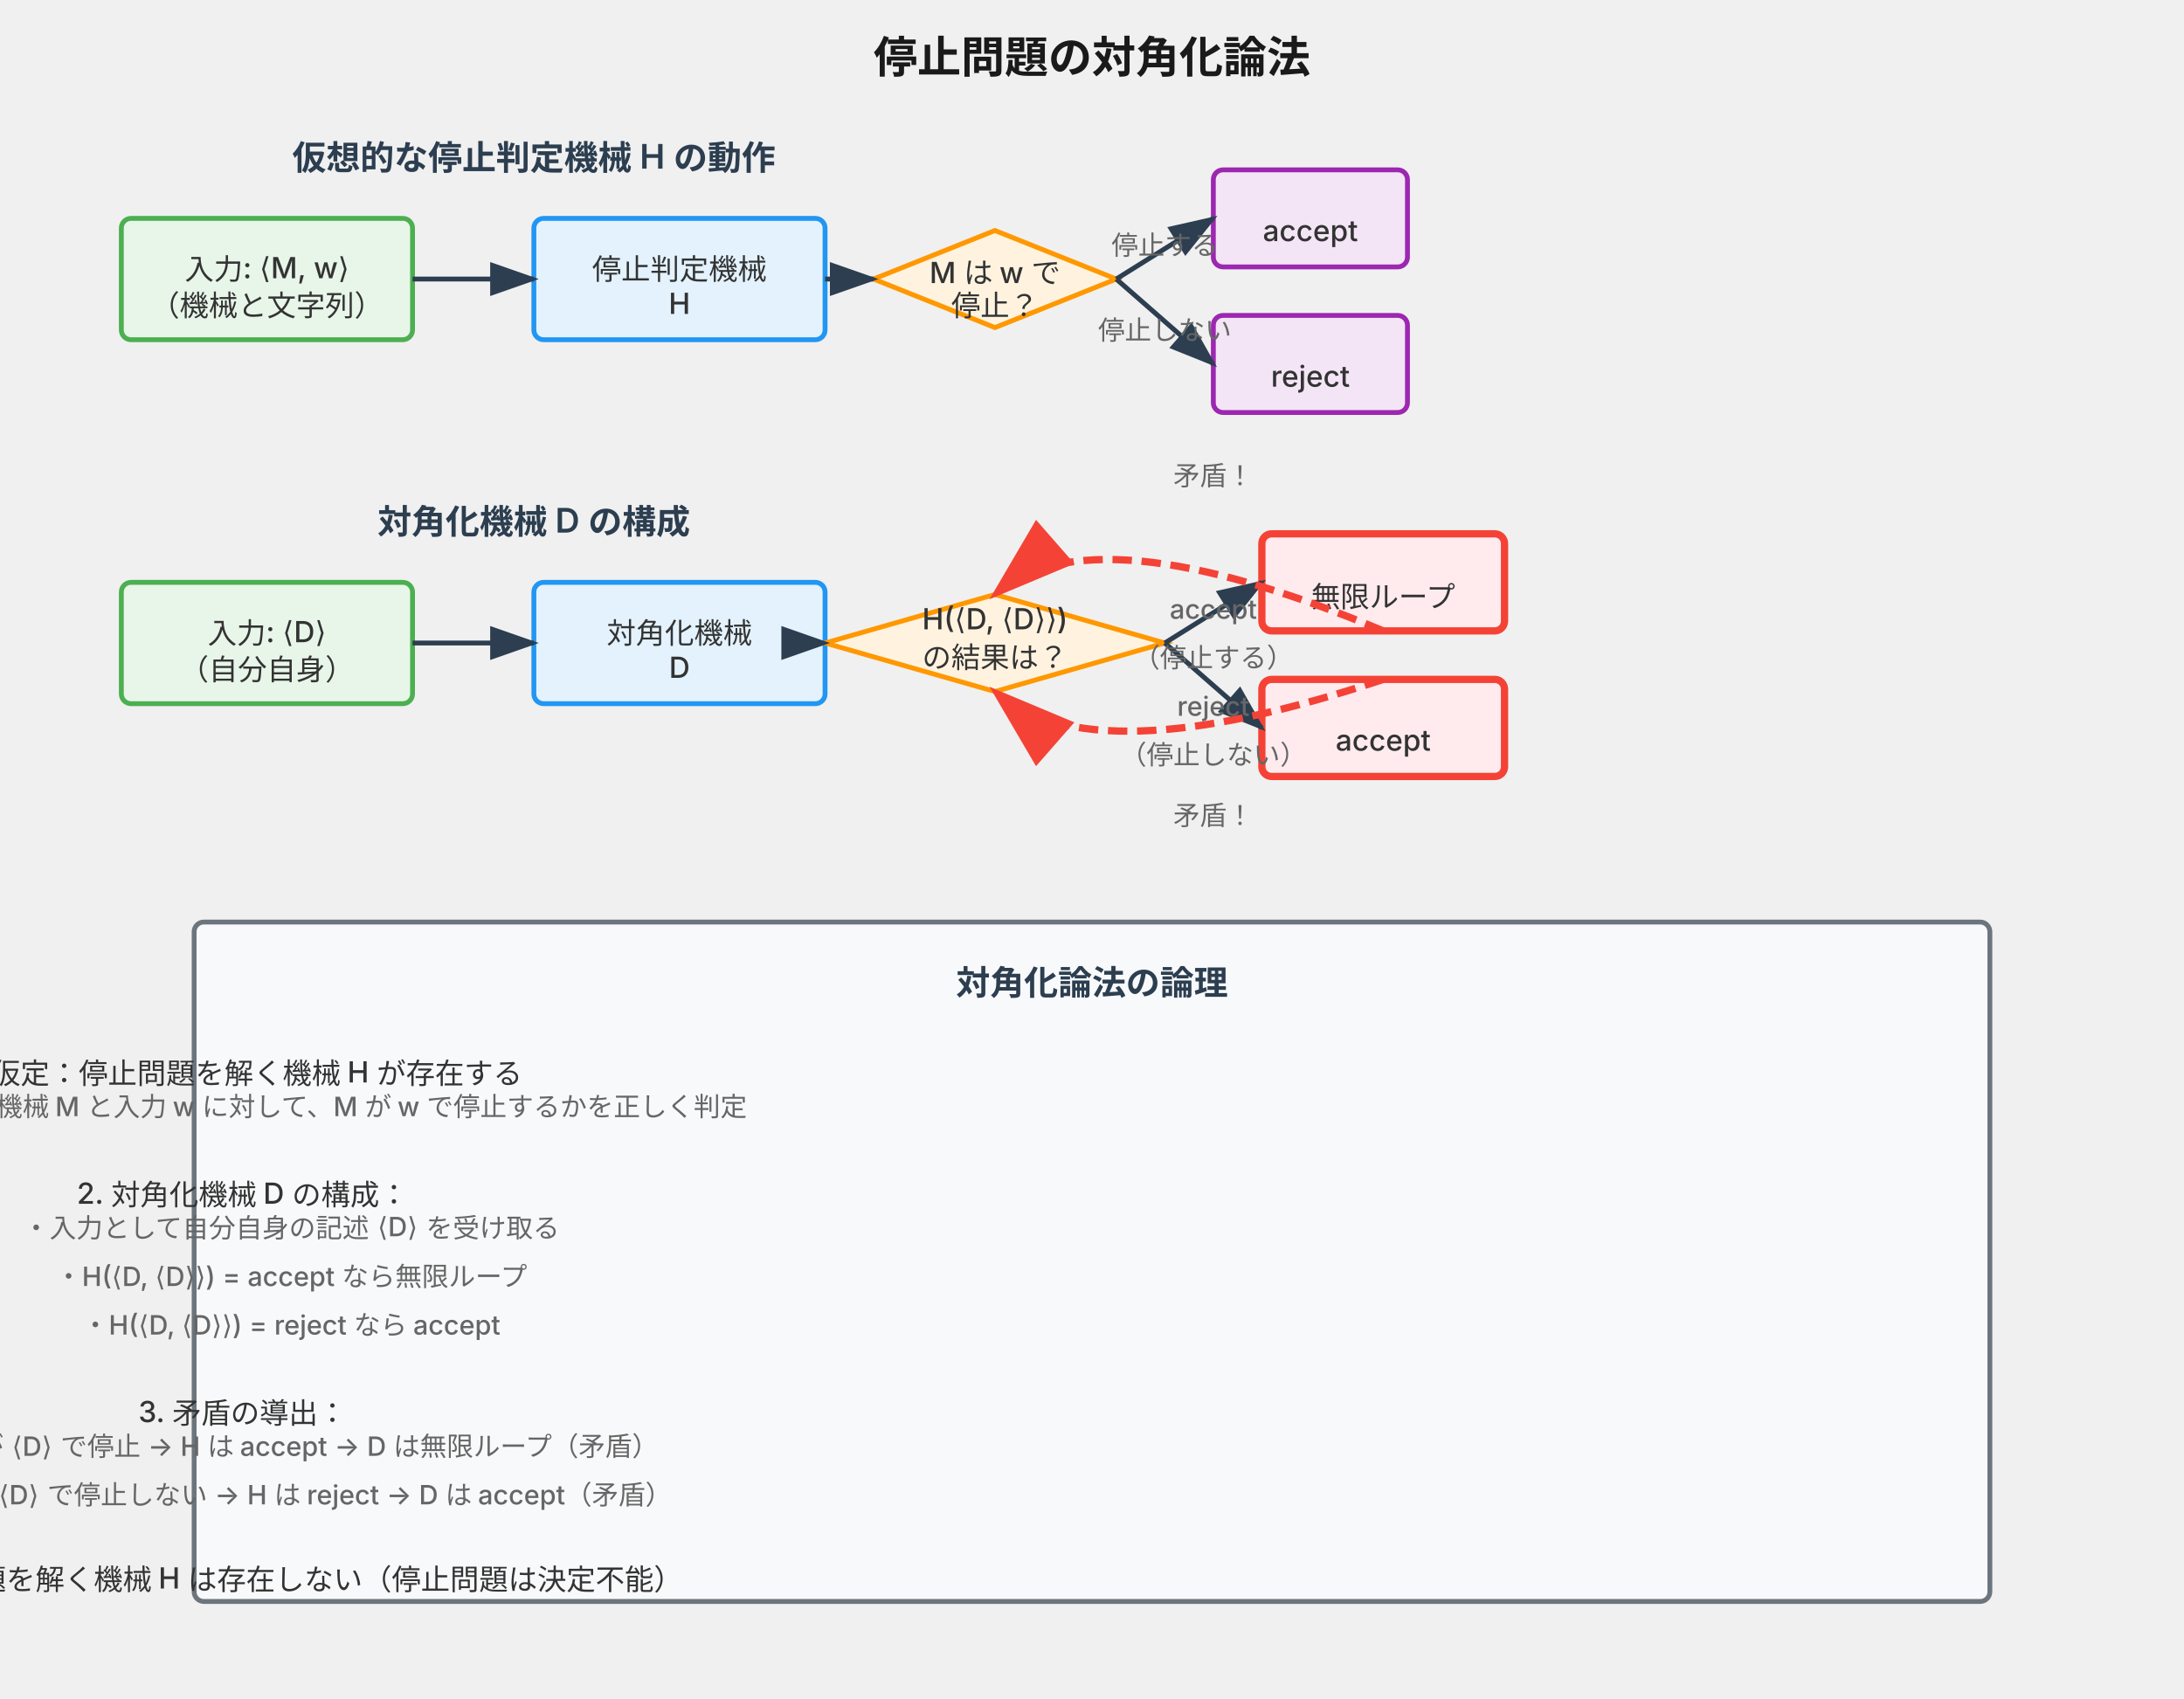
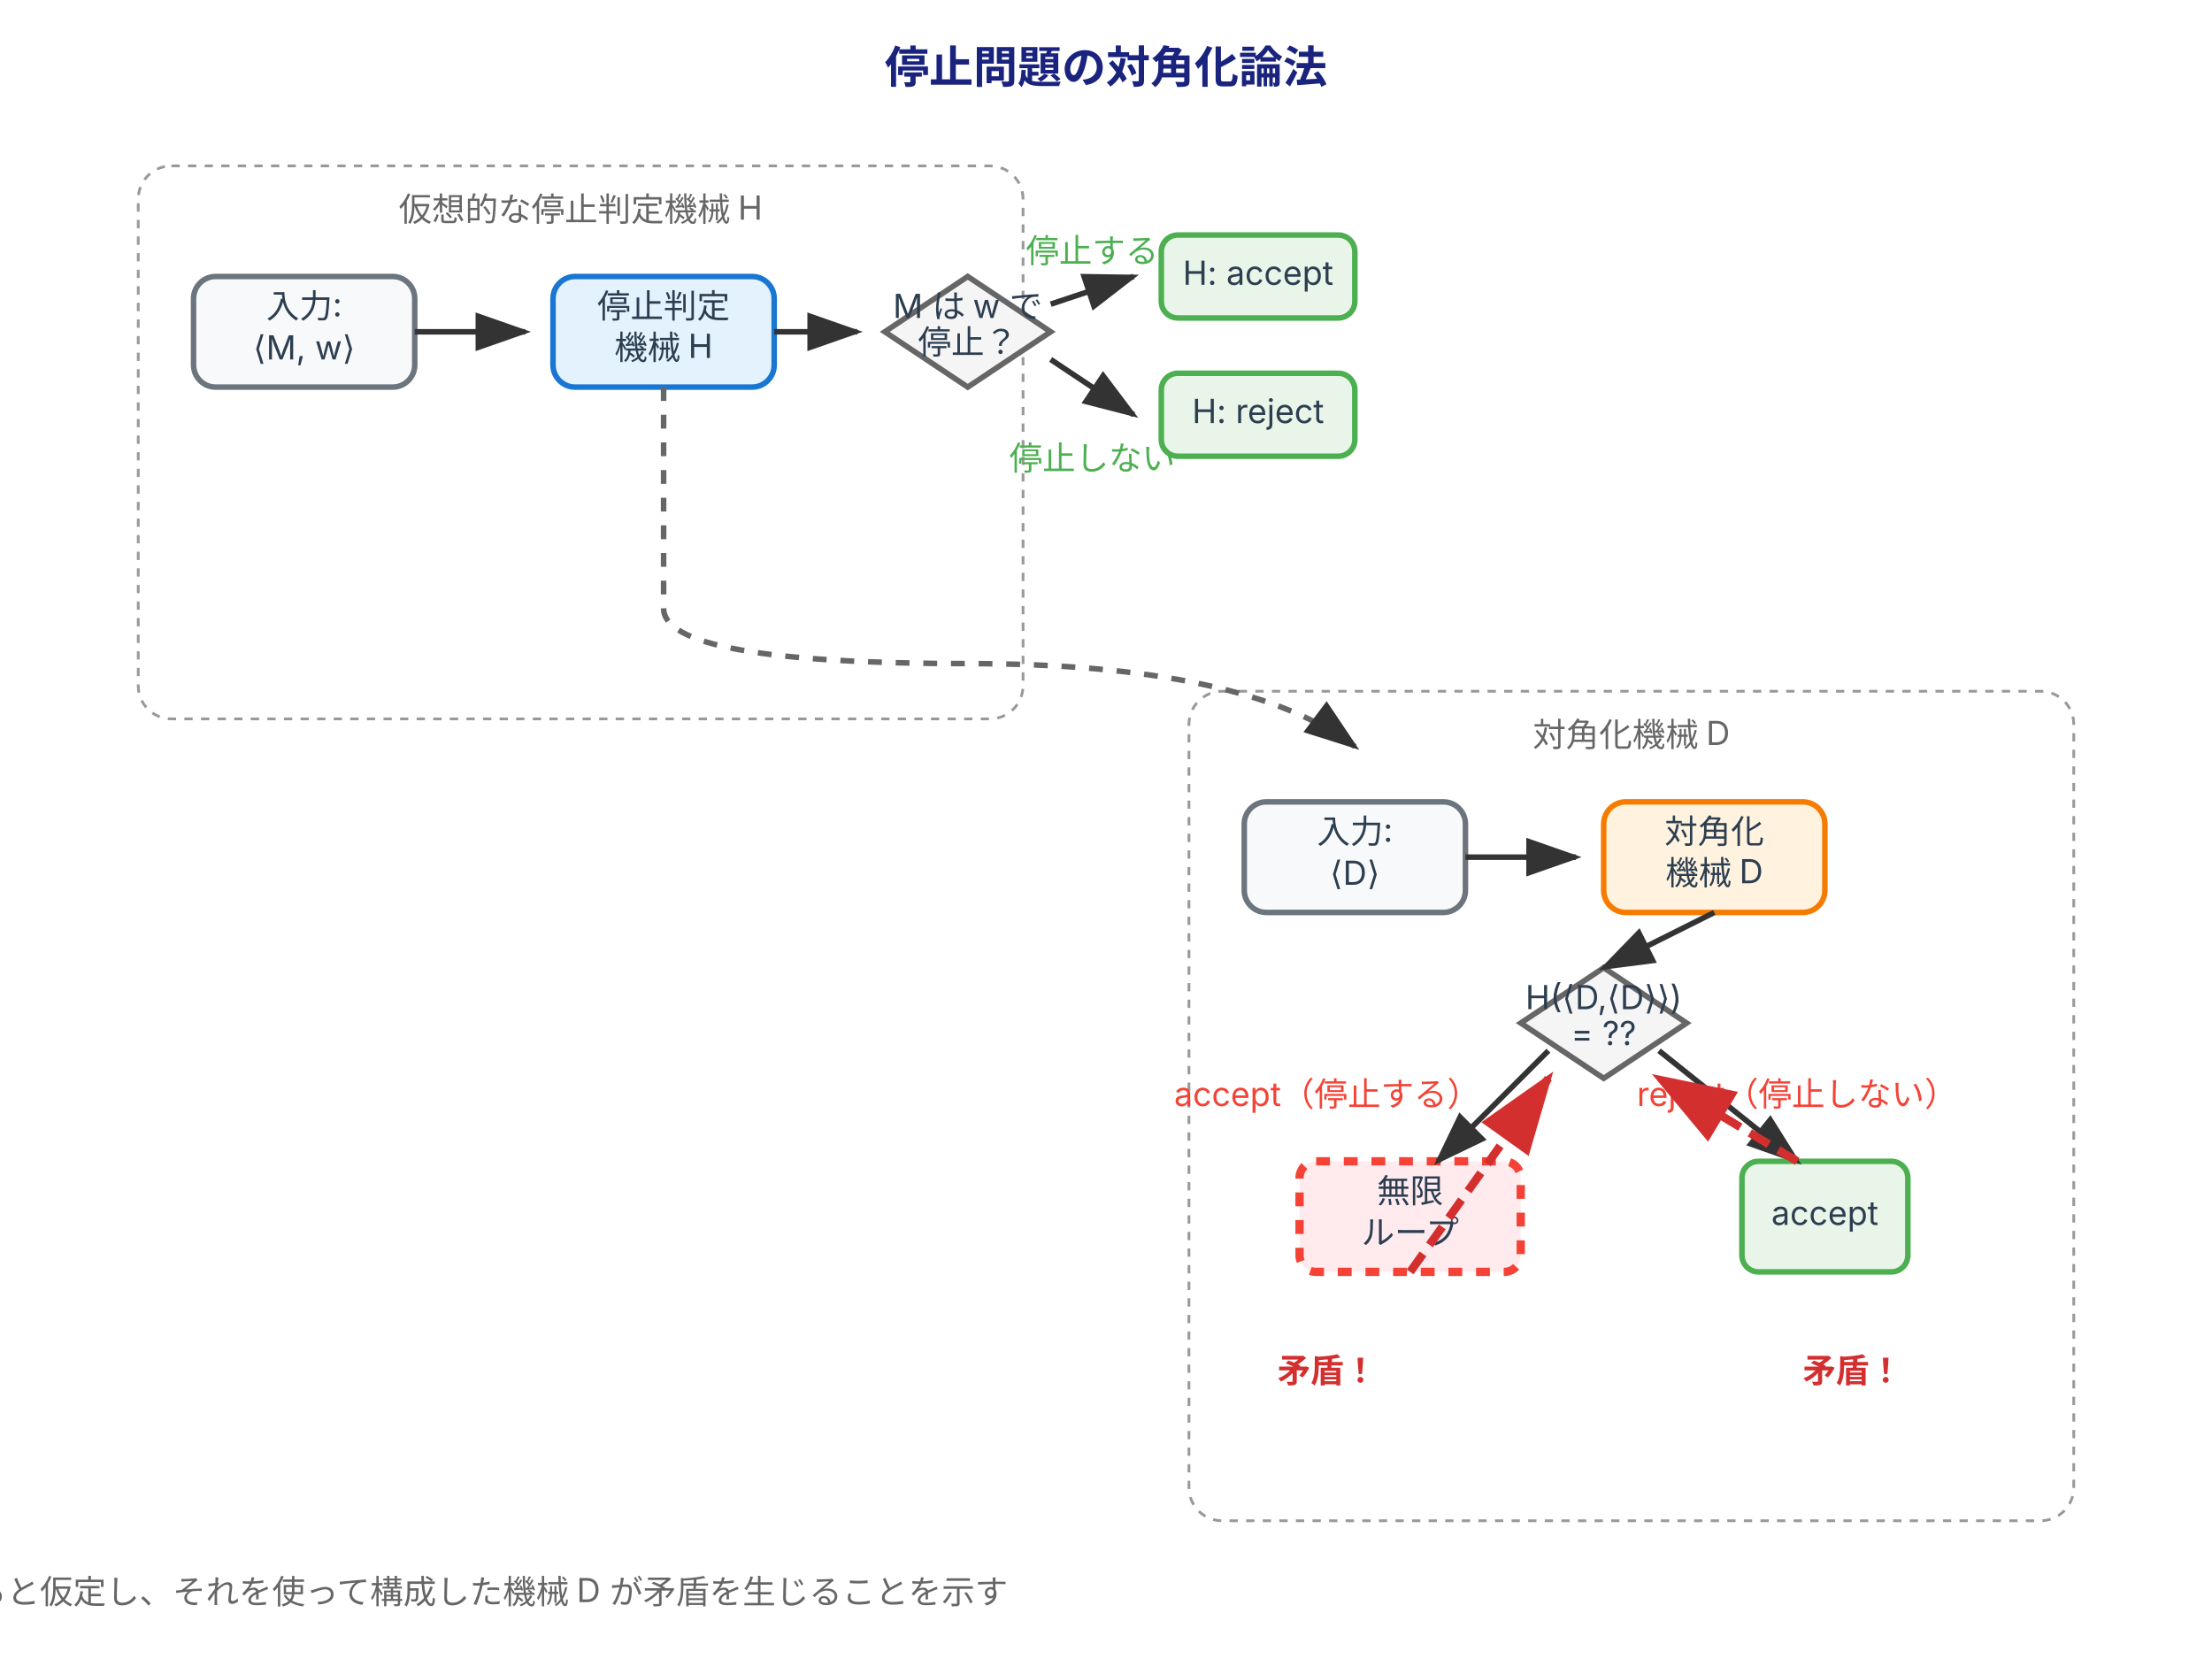
- <svg xmlns="http://www.w3.org/2000/svg" viewBox="0 0 900 700">
+ <svg xmlns="http://www.w3.org/2000/svg" width="800" height="600" viewBox="0 0 800 600" role="img" aria-labelledby="title" aria-describedby="desc">
  <defs>
    <style>
-       .input-box { 
-         fill: #e8f5e9; 
-         stroke: #4caf50; 
-         stroke-width: 2px; 
-         rx: 4px; 
-         ry: 4px; 
-       }
-       
-       .machine-box { 
-         fill: #e3f2fd; 
-         stroke: #2196f3; 
-         stroke-width: 2px; 
-         rx: 4px; 
-         ry: 4px; 
-       }
-       
-       .decision-box { 
-         fill: #fff3e0; 
-         stroke: #ff9800; 
-         stroke-width: 2px; 
-         rx: 8px; 
-         ry: 8px; 
-       }
-       
-       .output-box { 
-         fill: #f3e5f5; 
-         stroke: #9c27b0; 
-         stroke-width: 2px; 
-         rx: 4px; 
-         ry: 4px; 
-       }
-       
-       .contradiction-box { 
-         fill: #ffebee; 
-         stroke: #f44336; 
-         stroke-width: 3px; 
-         rx: 4px; 
-         ry: 4px; 
-       }
-       
-       .title { 
-         font-family: Inter, Helvetica, sans-serif;
-         font-size: 18px; 
-         font-weight: 600; 
-         text-anchor: middle; 
-         fill: #1a1a1a;
-       }
-       
-       .subtitle { 
-         font-family: Inter, Helvetica, sans-serif;
-         font-size: 14px; 
-         font-weight: 600; 
-         text-anchor: middle; 
-         fill: #2c3e50;
-       }
-       
-       .node-label { 
-         font-family: Inter, Helvetica, sans-serif;
-         font-size: 12px; 
-         font-weight: 500; 
-         text-anchor: middle; 
-         dominant-baseline: central;
-         fill: #333;
-       }
-       
-       .arrow {
-         stroke: #2c3e50;
-         stroke-width: 2px;
-         fill: none;
-         marker-end: url(#arrowhead);
-       }
-       
-       .contradiction-arrow {
-         stroke: #f44336;
-         stroke-width: 3px;
-         stroke-dasharray: 8,4;
-         fill: none;
-         marker-end: url(#contradiction-arrowhead);
-       }
-       
-       .edge-label {
-         font-family: Inter, Helvetica, sans-serif;
-         font-size: 11px;
-         font-weight: 500;
-         text-anchor: middle;
-         fill: #666;
-       }
+       .diagram-text { font-family: 'Inter', 'Helvetica', sans-serif; font-size: 14px; fill: #2c3e50; text-anchor: middle; }
+       .small-text { font-size: 12px; }
+       .large-text { font-size: 16px; font-weight: bold; }
+       .input-box { fill: #f8f9fa; stroke: #6c757d; stroke-width: 2; rx: 8; }
+       .machine-box { fill: #e3f2fd; stroke: #1976d2; stroke-width: 2; rx: 8; }
+       .diagonal-box { fill: #fff3e0; stroke: #f57c00; stroke-width: 2; rx: 8; }
+       .decision-diamond { fill: #f5f5f5; stroke: #666; stroke-width: 2; }
+       .accept-box { fill: #e8f5e8; stroke: #4caf50; stroke-width: 2; rx: 6; }
+       .reject-box { fill: #ffebee; stroke: #f44336; stroke-width: 2; rx: 6; }
+       .loop-box { fill: #ffebee; stroke: #f44336; stroke-width: 3; rx: 6; stroke-dasharray: 5,5; }
+       .arrow { stroke: #333; stroke-width: 2; fill: none; marker-end: url(#arrowhead); }
+       .contradiction-arrow { stroke: #d32f2f; stroke-width: 3; stroke-dasharray: 8,4; fill: none; marker-end: url(#contradiction-arrow); }
+       .group-border { fill: none; stroke: #999; stroke-width: 1; stroke-dasharray: 3,3; rx: 12; }
    </style>
    <marker id="arrowhead" markerWidth="10" markerHeight="7" refX="9" refY="3.5" orient="auto">
-       <polygon points="0 0, 10 3.5, 0 7" fill="#2c3e50" />
+       <polygon points="0 0, 10 3.5, 0 7" fill="#333" />
    </marker>
-     <marker id="contradiction-arrowhead" markerWidth="12" markerHeight="8" refX="11" refY="4" orient="auto">
-       <polygon points="0 0, 12 4, 0 8" fill="#f44336" />
+     <marker id="contradiction-arrow" markerWidth="10" markerHeight="7" refX="9" refY="3.5" orient="auto">
+       <polygon points="0 0, 10 3.5, 0 7" fill="#d32f2f" />
    </marker>
  </defs>
-   <text x="450" y="30" class="title">停止問題の対角化論法</text>
-   <g id="halting-machine-section">
-     <text x="220" y="70" class="subtitle">仮想的な停止判定機械 H の動作</text>
-     <rect x="50" y="90" width="120" height="50" class="input-box" />
-     <text x="110" y="110" class="node-label">入力: ⟨M, w⟩</text>
-     <text x="110" y="125" class="node-label">（機械と文字列）</text>
-     <rect x="220" y="90" width="120" height="50" class="machine-box" />
-     <text x="280" y="110" class="node-label">停止判定機械</text>
-     <text x="280" y="125" class="node-label">H</text>
-     <polygon points="410,95 460,115 410,135 360,115" class="decision-box" />
-     <text x="410" y="110" class="node-label">M は w で</text>
-     <text x="410" y="125" class="node-label">停止？</text>
-     <rect x="500" y="70" width="80" height="40" class="output-box" />
-     <text x="540" y="95" class="node-label">accept</text>
-     <rect x="500" y="130" width="80" height="40" class="output-box" />
-     <text x="540" y="155" class="node-label">reject</text>
-     <path d="M 170 115 L 220 115" class="arrow" />
-     <path d="M 340 115 L 360 115" class="arrow" />
-     <path d="M 460 115 L 500 90" class="arrow" />
-     <path d="M 460 115 L 500 150" class="arrow" />
-     <text x="480" y="105" class="edge-label">停止する</text>
-     <text x="480" y="140" class="edge-label">停止しない</text>
-   </g>
-   <g id="diagonalization-section">
-     <text x="220" y="220" class="subtitle">対角化機械 D の構成</text>
-     <rect x="50" y="240" width="120" height="50" class="input-box" />
-     <text x="110" y="260" class="node-label">入力: ⟨D⟩</text>
-     <text x="110" y="275" class="node-label">（自分自身）</text>
-     <rect x="220" y="240" width="120" height="50" class="machine-box" />
-     <text x="280" y="260" class="node-label">対角化機械</text>
-     <text x="280" y="275" class="node-label">D</text>
-     <polygon points="410,245 480,265 410,285 340,265" class="decision-box" />
-     <text x="410" y="255" class="node-label">H(⟨D, ⟨D⟩⟩)</text>
-     <text x="410" y="270" class="node-label">の結果は？</text>
-     <rect x="520" y="220" width="100" height="40" class="contradiction-box" />
-     <text x="570" y="245" class="node-label">無限ループ</text>
-     <rect x="520" y="280" width="100" height="40" class="contradiction-box" />
-     <text x="570" y="305" class="node-label">accept</text>
-     <path d="M 170 265 L 220 265" class="arrow" />
-     <path d="M 340 265 L 340 265" class="arrow" />
-     <path d="M 480 265 L 520 240" class="arrow" />
-     <path d="M 480 265 L 520 300" class="arrow" />
-     <text x="500" y="255" class="edge-label">accept</text>
-     <text x="500" y="275" class="edge-label">（停止する）</text>
-     <text x="500" y="295" class="edge-label">reject</text>
-     <text x="500" y="315" class="edge-label">（停止しない）</text>
-   </g>
-   <path d="M 570 280 Q 450 320 410 285" class="contradiction-arrow" />
-   <path d="M 570 260 Q 450 210 410 245" class="contradiction-arrow" />
-   <text x="500" y="340" class="edge-label" fill="#f44336">矛盾！</text>
-   <text x="500" y="200" class="edge-label" fill="#f44336">矛盾！</text>
-   <rect x="80" y="380" width="740" height="280" style="fill: #f8f9fa; stroke: #6c757d; stroke-width: 2px; rx: 4px;" />
-   <text x="450" y="410" class="subtitle">対角化論法の論理</text>
-   <text x="100" y="440" class="node-label" text-anchor="start">1. 仮定：停止問題を解く機械 H が存在する</text>
-   <text x="120" y="460" class="edge-label" text-anchor="start">・H は任意の機械 M と入力 w に対して、M が w で停止するかを正しく判定</text>
-   <text x="100" y="490" class="node-label" text-anchor="start">2. 対角化機械 D の構成：</text>
-   <text x="120" y="510" class="edge-label" text-anchor="start">・入力として自分自身の記述 ⟨D⟩ を受け取る</text>
-   <text x="120" y="530" class="edge-label" text-anchor="start">・H(⟨D, ⟨D⟩⟩) = accept なら無限ループ</text>
-   <text x="120" y="550" class="edge-label" text-anchor="start">・H(⟨D, ⟨D⟩⟩) = reject なら accept</text>
-   <text x="100" y="580" class="node-label" text-anchor="start">3. 矛盾の導出：</text>
-   <text x="120" y="600" class="edge-label" text-anchor="start">・D が ⟨D⟩ で停止 → H は accept → D は無限ループ（矛盾）</text>
-   <text x="120" y="620" class="edge-label" text-anchor="start">・D が ⟨D⟩ で停止しない → H は reject → D は accept（矛盾）</text>
-   <text x="100" y="650" class="node-label" text-anchor="start" fill="#f44336">結論：停止問題を解く機械 H は存在しない（停止問題は決定不能）</text>
+   <rect width="800" height="600" fill="#ffffff" />
+   <text x="400" y="30" class="diagram-text large-text" style="fill: #1a237e;">停止問題の対角化論法</text>
+   <rect x="50" y="60" width="320" height="200" class="group-border" />
+   <text x="210" y="80" class="diagram-text small-text" style="fill: #666;">仮想的な停止判定機械 H</text>
+   <rect x="70" y="100" width="80" height="40" class="input-box" />
+   <text x="110" y="115" class="diagram-text small-text">入力:</text>
+   <text x="110" y="130" class="diagram-text small-text">⟨M, w⟩</text>
+   <rect x="200" y="100" width="80" height="40" class="machine-box" />
+   <text x="240" y="115" class="diagram-text small-text">停止判定</text>
+   <text x="240" y="130" class="diagram-text small-text">機械 H</text>
+   <polygon points="320,120 350,100 380,120 350,140" class="decision-diamond" />
+   <text x="350" y="115" class="diagram-text small-text">M は w で</text>
+   <text x="350" y="128" class="diagram-text small-text">停止？</text>
+   <rect x="420" y="85" width="70" height="30" class="accept-box" />
+   <text x="455" y="103" class="diagram-text small-text">H: accept</text>
+   <rect x="420" y="135" width="70" height="30" class="accept-box" />
+   <text x="455" y="153" class="diagram-text small-text">H: reject</text>
+   <line x1="150" y1="120" x2="190" y2="120" class="arrow" />
+   <line x1="280" y1="120" x2="310" y2="120" class="arrow" />
+   <line x1="380" y1="110" x2="410" y2="100" class="arrow" />
+   <line x1="380" y1="130" x2="410" y2="150" class="arrow" />
+   <text x="395" y="95" class="diagram-text small-text" style="fill: #4caf50;">停止する</text>
+   <text x="395" y="170" class="diagram-text small-text" style="fill: #4caf50;">停止しない</text>
+   <rect x="430" y="250" width="320" height="300" class="group-border" />
+   <text x="590" y="270" class="diagram-text small-text" style="fill: #666;">対角化機械 D</text>
+   <rect x="450" y="290" width="80" height="40" class="input-box" />
+   <text x="490" y="305" class="diagram-text small-text">入力:</text>
+   <text x="490" y="320" class="diagram-text small-text">⟨D⟩</text>
+   <rect x="580" y="290" width="80" height="40" class="diagonal-box" />
+   <text x="620" y="305" class="diagram-text small-text">対角化</text>
+   <text x="620" y="320" class="diagram-text small-text">機械 D</text>
+   <polygon points="550,370 580,350 610,370 580,390" class="decision-diamond" />
+   <text x="580" y="365" class="diagram-text small-text">H(⟨D,⟨D⟩⟩)</text>
+   <text x="580" y="378" class="diagram-text small-text">= ??</text>
+   <rect x="470" y="420" width="80" height="40" class="loop-box" />
+   <text x="510" y="435" class="diagram-text small-text">無限</text>
+   <text x="510" y="450" class="diagram-text small-text">ループ</text>
+   <rect x="630" y="420" width="60" height="40" class="accept-box" />
+   <text x="660" y="443" class="diagram-text small-text">accept</text>
+   <line x1="530" y1="310" x2="570" y2="310" class="arrow" />
+   <line x1="620" y1="330" x2="580" y2="350" class="arrow" />
+   <line x1="560" y1="380" x2="520" y2="420" class="arrow" />
+   <line x1="600" y1="380" x2="650" y2="420" class="arrow" />
+   <text x="480" y="400" class="diagram-text small-text" style="fill: #f44336;">accept（停止する）</text>
+   <text x="650" y="400" class="diagram-text small-text" style="fill: #f44336;">reject（停止しない）</text>
+   <line x1="510" y1="460" x2="560" y2="390" class="contradiction-arrow" />
+   <line x1="650" y1="420" x2="600" y2="390" class="contradiction-arrow" />
+   <text x="480" y="500" class="diagram-text small-text" style="fill: #d32f2f; font-weight: bold;">矛盾！</text>
+   <text x="670" y="500" class="diagram-text small-text" style="fill: #d32f2f; font-weight: bold;">矛盾！</text>
+   <path d="M 240 140 Q 240 180 240 220 Q 240 240 350 240 Q 450 240 490 270" stroke="#666" stroke-width="2" stroke-dasharray="5,5" fill="none" marker-end="url(#arrowhead)" />
+   <text x="50" y="580" class="diagram-text small-text" style="fill: #666;">
+     対角化論法：仮想的な停止判定機械 H が存在すると仮定し、それを使って構成した機械 D が矛盾を生じることを示す
+   </text>
</svg>
